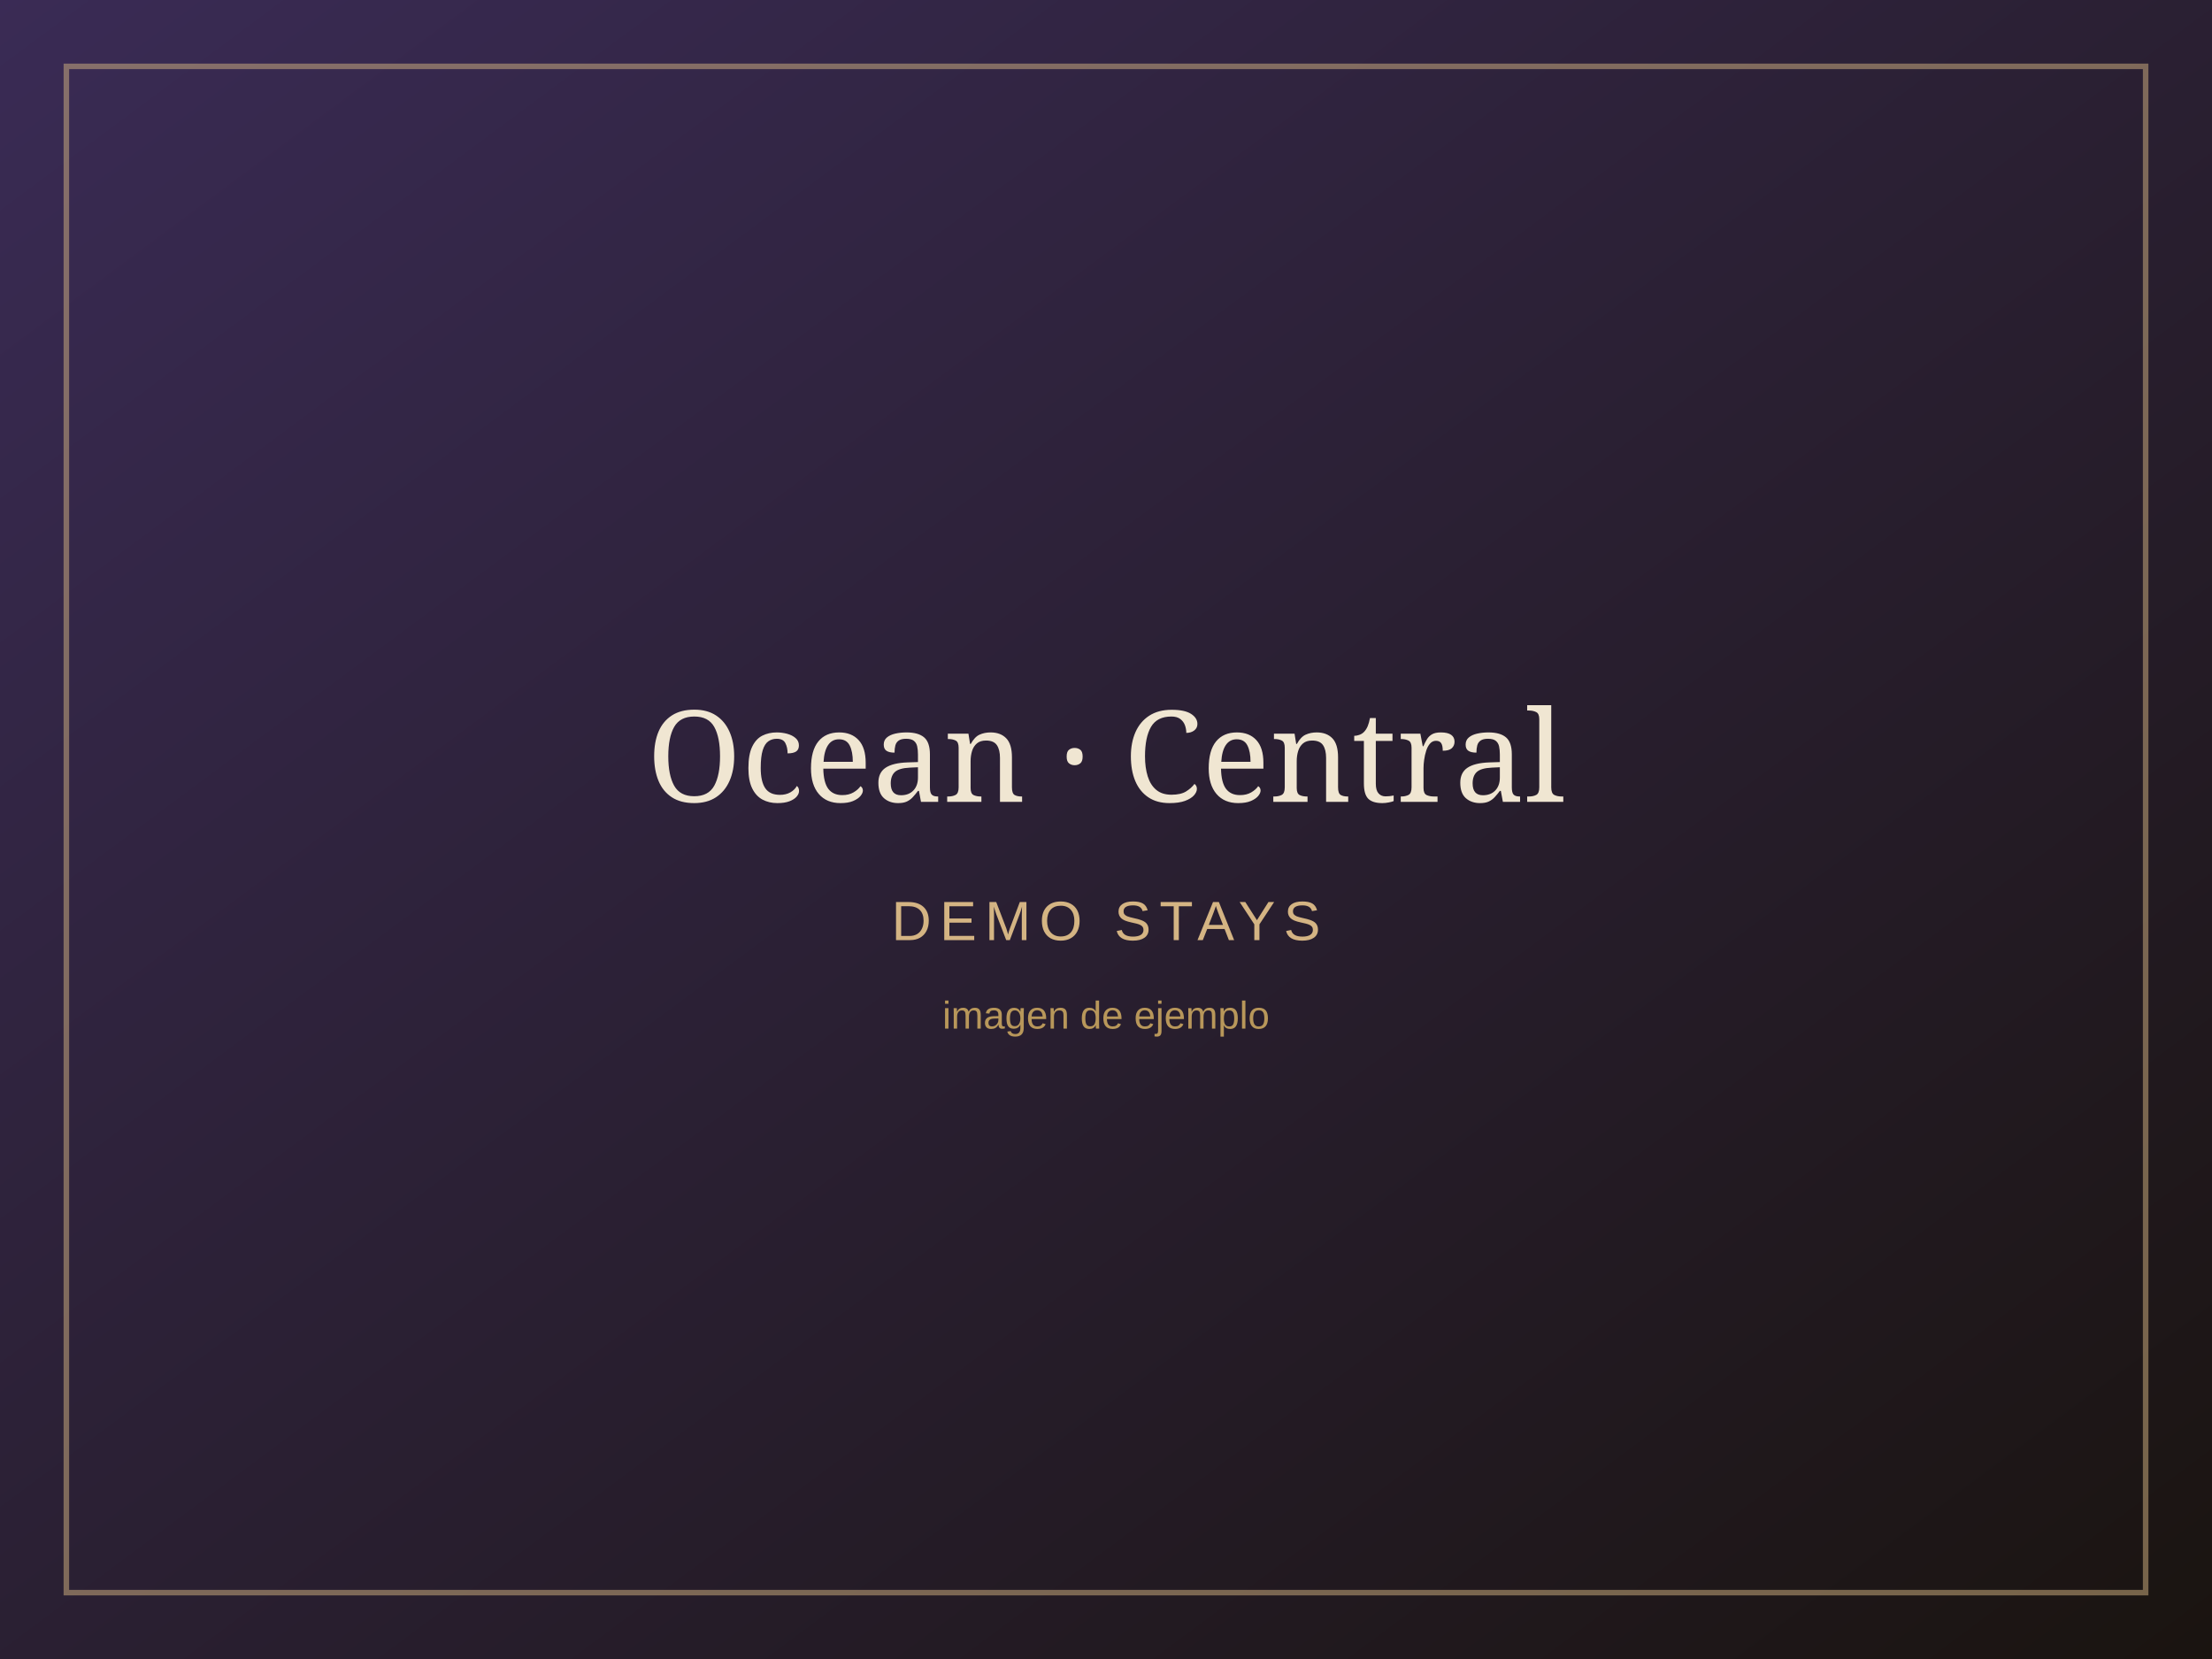
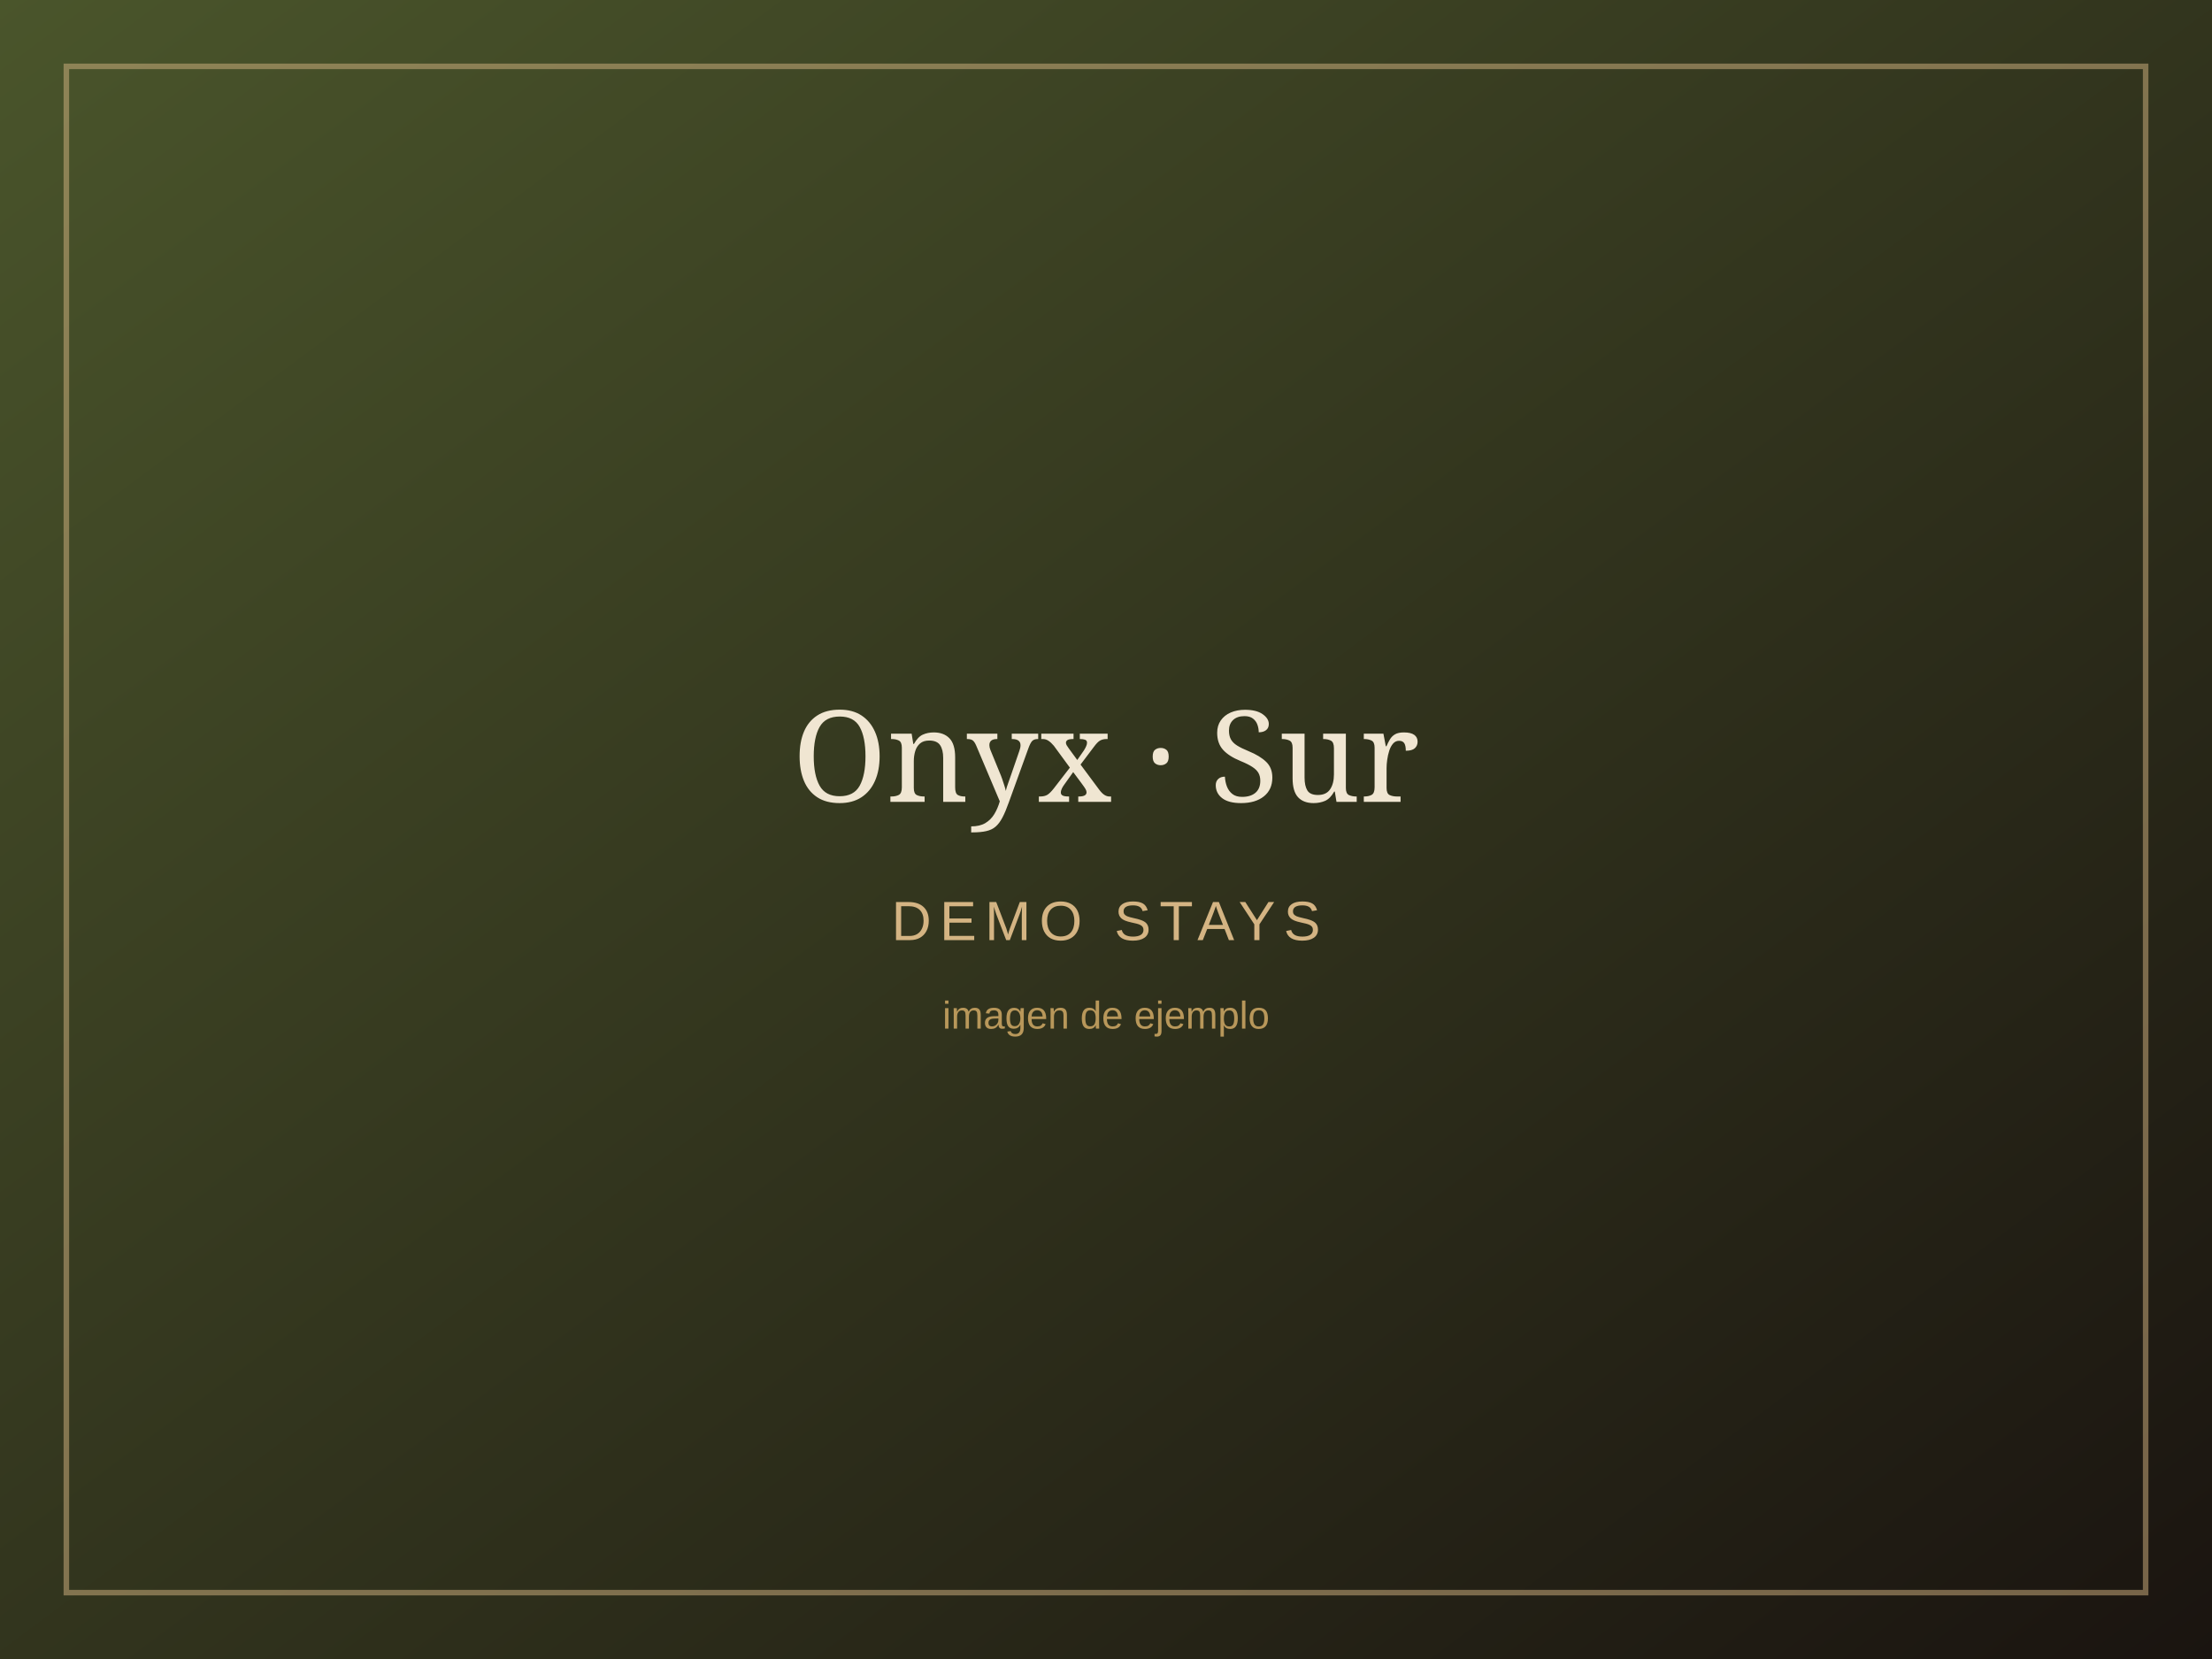
- <svg xmlns="http://www.w3.org/2000/svg" width="800" height="600" viewBox="0 0 800 600" role="img" aria-label="Ocean · Central">
+ <svg xmlns="http://www.w3.org/2000/svg" width="800" height="600" viewBox="0 0 800 600" role="img" aria-label="Onyx · Sur">
  <defs>
    <linearGradient id="g" x1="0" y1="0" x2="1" y2="1">
-       <stop offset="0" stop-color="#3a2b55" />
+       <stop offset="0" stop-color="#4a552b" />
      <stop offset="1" stop-color="#1a1410" />
    </linearGradient>
  </defs>
  <rect width="800" height="600" fill="url(#g)" />
  <rect x="24" y="24" width="752" height="552" fill="none" stroke="#d4b483" stroke-opacity="0.5" stroke-width="2" />
-   <text x="400" y="290" font-family="Georgia, serif" font-size="46" fill="#f0e6d2" text-anchor="middle">Ocean · Central</text>
+   <text x="400" y="290" font-family="Georgia, serif" font-size="46" fill="#f0e6d2" text-anchor="middle">Onyx · Sur</text>
  <text x="400" y="340" font-family="Arial, sans-serif" font-size="20" fill="#d4b483" letter-spacing="3" text-anchor="middle">DEMO STAYS</text>
  <text x="400" y="372" font-family="Arial, sans-serif" font-size="14" fill="#b8975a" text-anchor="middle">imagen de ejemplo</text>
</svg>
